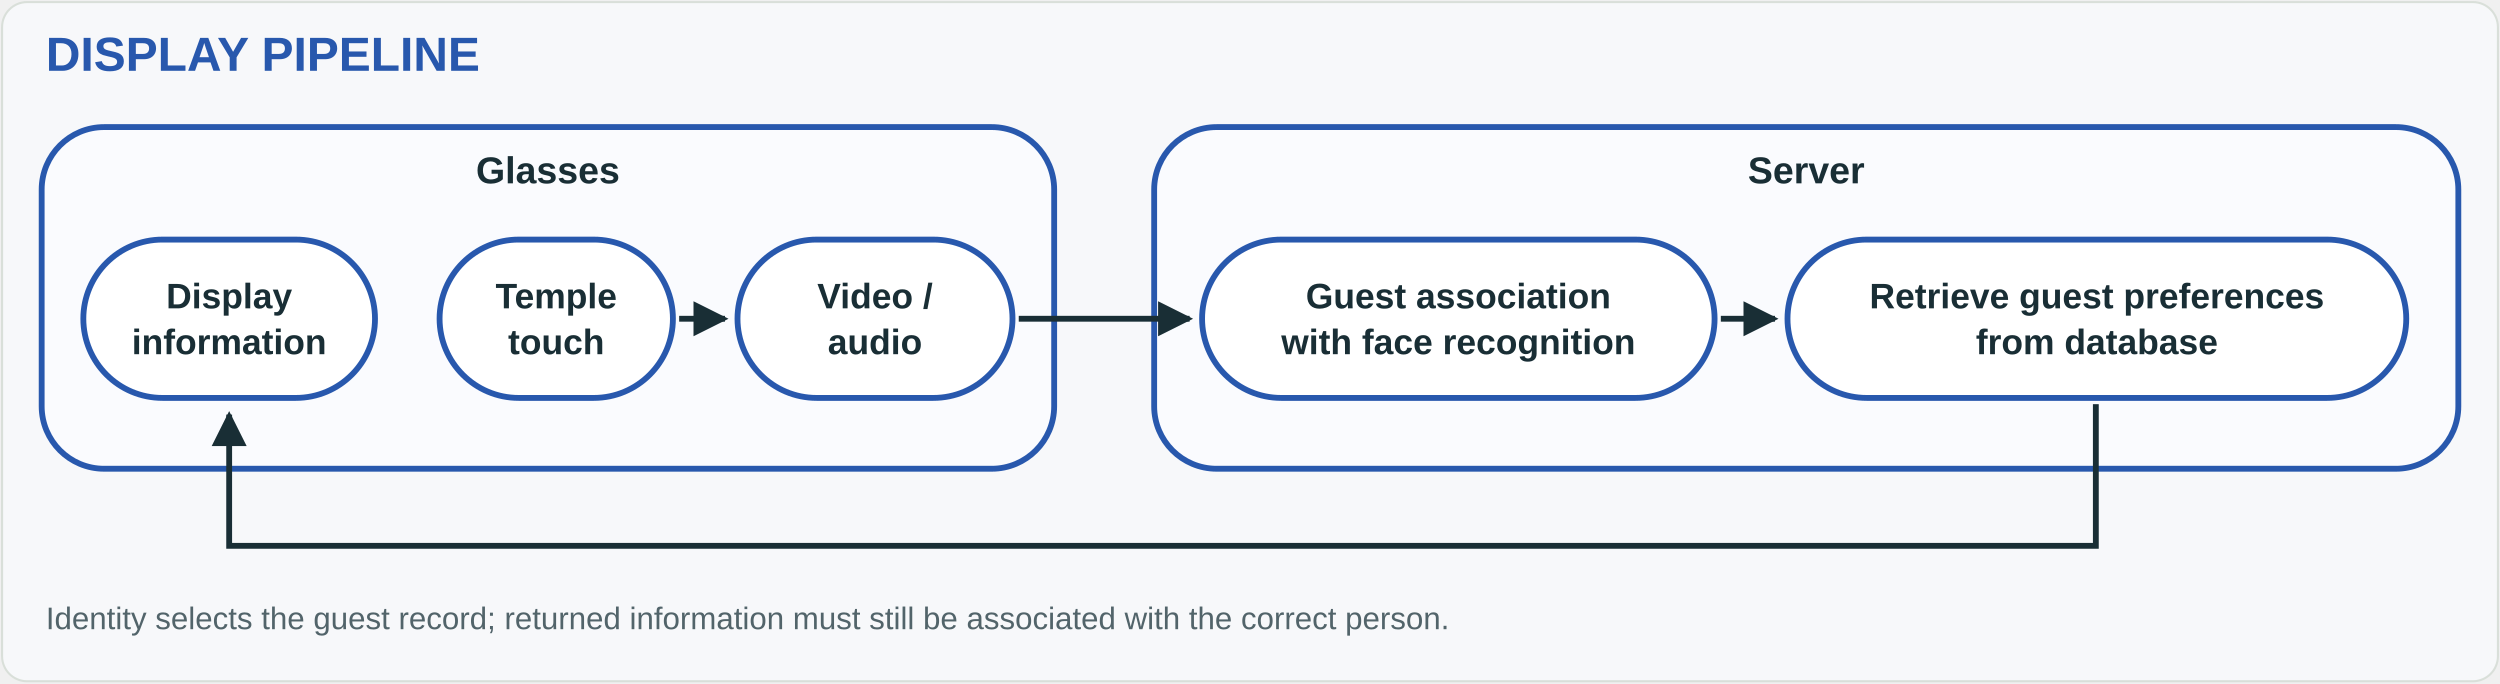
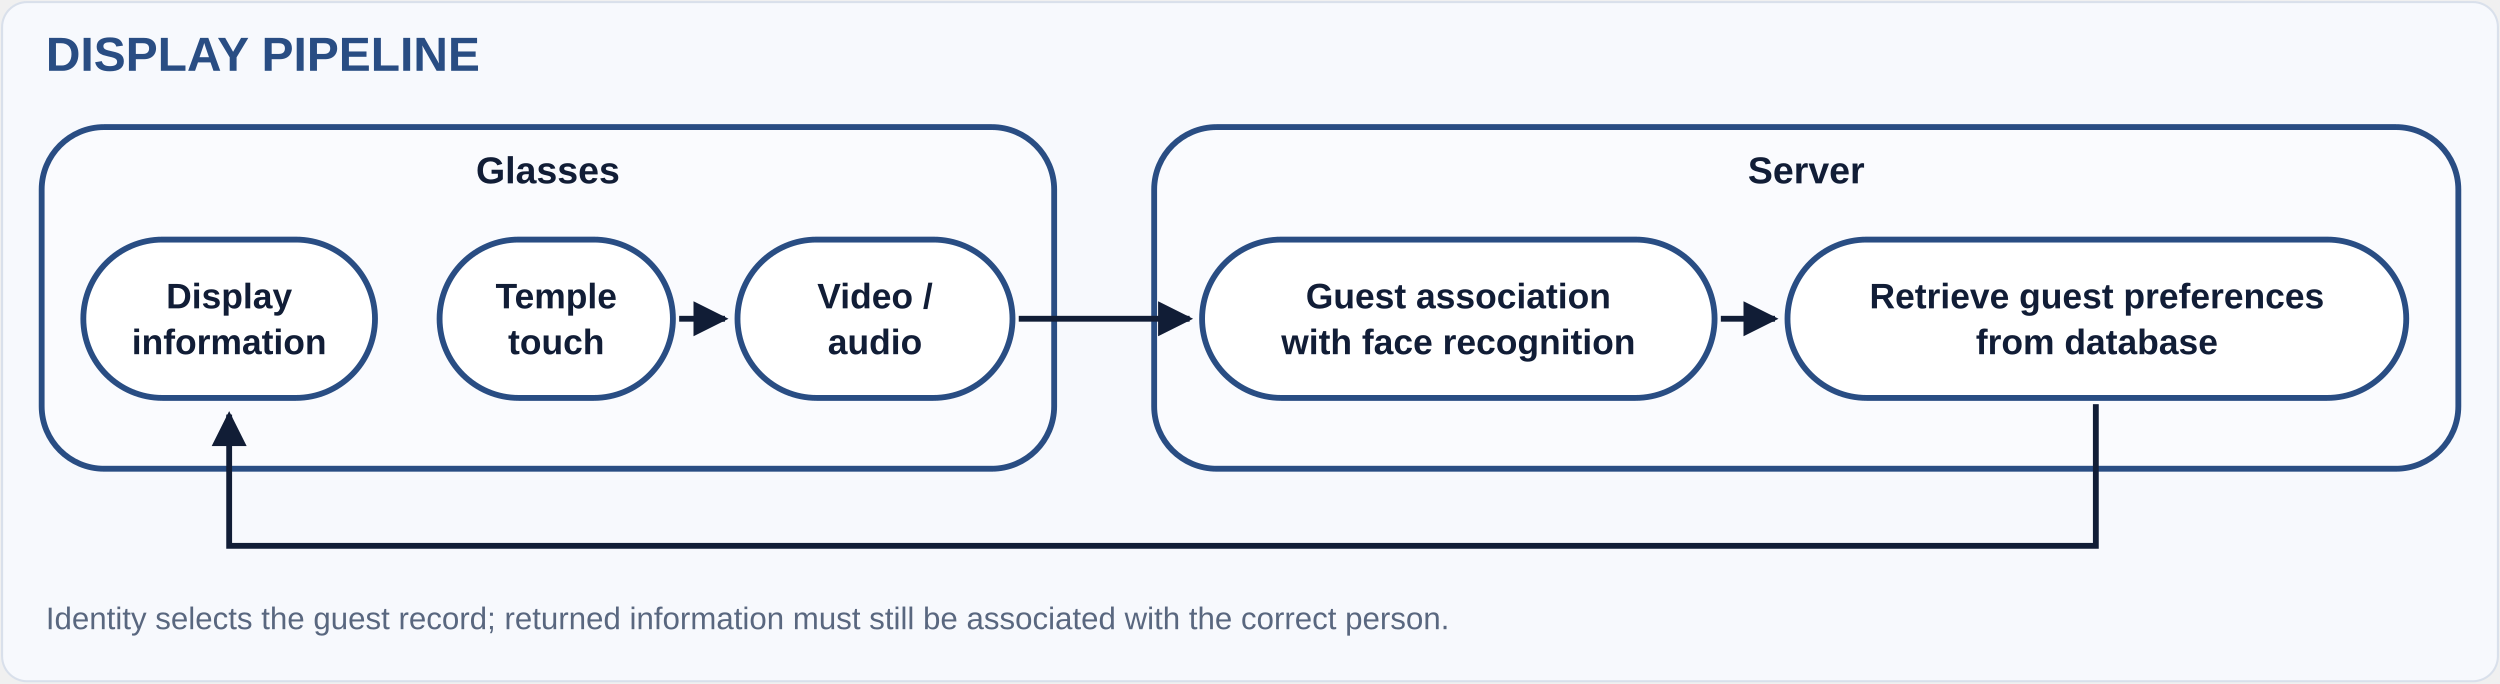
<svg xmlns="http://www.w3.org/2000/svg" width="1200" height="328" viewBox="0 0 1200 328" role="img" aria-labelledby="title description">
  <defs>
    <marker id="arrow" viewBox="0 0 10 10" refX="9" refY="5" markerWidth="6" markerHeight="6" orient="auto">
-       <path d="M0 0 10 5 0 10Z" fill="#192e35" />
+       <path d="M0 0 10 5 0 10Z" fill="#111d36" />
    </marker>
  </defs>
-   <rect x="1" y="1" width="1198" height="326" rx="12" fill="#f7f8fa" stroke="#d9dfd9" />
-   <text x="22" y="34" font-family="Segoe UI,Arial,sans-serif" font-size="23" fill="#2858ad" font-weight="700" text-anchor="start">DISPLAY PIPELINE</text>
-   <rect x="20" y="61" width="486" height="164" rx="30" fill="#fafbfe" stroke="#2858ad" stroke-width="2.8" />
-   <text x="263.0" y="88" font-family="Segoe UI,Arial,sans-serif" font-size="18" fill="#192e35" font-weight="650" text-anchor="middle">Glasses</text>
-   <rect x="554" y="61" width="626" height="164" rx="30" fill="#fafbfe" stroke="#2858ad" stroke-width="2.8" />
-   <text x="867.0" y="88" font-family="Segoe UI,Arial,sans-serif" font-size="18" fill="#192e35" font-weight="650" text-anchor="middle">Server</text>
-   <rect x="40" y="115" width="140" height="76" rx="38.0" fill="white" stroke="#2858ad" stroke-width="2.8" />
-   <text x="110.0" y="148.0" font-family="Segoe UI,Arial,sans-serif" font-size="17" fill="#192e35" font-weight="650" text-anchor="middle">Display</text>
-   <text x="110.0" y="170.0" font-family="Segoe UI,Arial,sans-serif" font-size="17" fill="#192e35" font-weight="650" text-anchor="middle">information</text>
-   <rect x="211" y="115" width="112" height="76" rx="38.0" fill="white" stroke="#2858ad" stroke-width="2.8" />
-   <text x="267.0" y="148.0" font-family="Segoe UI,Arial,sans-serif" font-size="17" fill="#192e35" font-weight="650" text-anchor="middle">Temple</text>
-   <text x="267.0" y="170.0" font-family="Segoe UI,Arial,sans-serif" font-size="17" fill="#192e35" font-weight="650" text-anchor="middle">touch</text>
-   <rect x="354" y="115" width="132" height="76" rx="38.0" fill="white" stroke="#2858ad" stroke-width="2.8" />
-   <text x="420.0" y="148.0" font-family="Segoe UI,Arial,sans-serif" font-size="17" fill="#192e35" font-weight="650" text-anchor="middle">Video /</text>
-   <text x="420.0" y="170.0" font-family="Segoe UI,Arial,sans-serif" font-size="17" fill="#192e35" font-weight="650" text-anchor="middle">audio</text>
-   <rect x="577" y="115" width="246" height="76" rx="38.0" fill="white" stroke="#2858ad" stroke-width="2.8" />
-   <text x="700.0" y="148.0" font-family="Segoe UI,Arial,sans-serif" font-size="17" fill="#192e35" font-weight="650" text-anchor="middle">Guest association</text>
-   <text x="700.0" y="170.0" font-family="Segoe UI,Arial,sans-serif" font-size="17" fill="#192e35" font-weight="650" text-anchor="middle">with face recognition</text>
-   <rect x="858" y="115" width="297" height="76" rx="38.0" fill="white" stroke="#2858ad" stroke-width="2.8" />
-   <text x="1006.5" y="148.0" font-family="Segoe UI,Arial,sans-serif" font-size="17" fill="#192e35" font-weight="650" text-anchor="middle">Retrieve guest preferences</text>
-   <text x="1006.5" y="170.0" font-family="Segoe UI,Arial,sans-serif" font-size="17" fill="#192e35" font-weight="650" text-anchor="middle">from database</text>
-   <path d="M326 153L348 153" fill="none" stroke="#192e35" stroke-width="2.8" marker-end="url(#arrow)" />
-   <path d="M489 153L571 153" fill="none" stroke="#192e35" stroke-width="2.8" marker-end="url(#arrow)" />
-   <path d="M826 153L852 153" fill="none" stroke="#192e35" stroke-width="2.8" marker-end="url(#arrow)" />
-   <path d="M1006 194V262H110V199" fill="none" stroke="#192e35" stroke-width="2.8" marker-end="url(#arrow)" />
-   <text x="22" y="302" font-family="Segoe UI,Arial,sans-serif" font-size="15" fill="#52646a" font-weight="400" text-anchor="start">Identity selects the guest record; returned information must still be associated with the correct person.</text>
+   <rect x="1" y="1" width="1198" height="326" rx="12" fill="#f7f9fd" stroke="#d9e0eb" />
+   <text x="22" y="34" font-family="Segoe UI,Arial,sans-serif" font-size="23" fill="#294d83" font-weight="700" text-anchor="start">DISPLAY PIPELINE</text>
+   <rect x="20" y="61" width="486" height="164" rx="30" fill="#fafbfe" stroke="#294d83" stroke-width="2.8" />
+   <text x="263.0" y="88" font-family="Segoe UI,Arial,sans-serif" font-size="18" fill="#111d36" font-weight="650" text-anchor="middle">Glasses</text>
+   <rect x="554" y="61" width="626" height="164" rx="30" fill="#fafbfe" stroke="#294d83" stroke-width="2.8" />
+   <text x="867.0" y="88" font-family="Segoe UI,Arial,sans-serif" font-size="18" fill="#111d36" font-weight="650" text-anchor="middle">Server</text>
+   <rect x="40" y="115" width="140" height="76" rx="38.0" fill="white" stroke="#294d83" stroke-width="2.8" />
+   <text x="110.0" y="148.0" font-family="Segoe UI,Arial,sans-serif" font-size="17" fill="#111d36" font-weight="650" text-anchor="middle">Display</text>
+   <text x="110.0" y="170.0" font-family="Segoe UI,Arial,sans-serif" font-size="17" fill="#111d36" font-weight="650" text-anchor="middle">information</text>
+   <rect x="211" y="115" width="112" height="76" rx="38.0" fill="white" stroke="#294d83" stroke-width="2.8" />
+   <text x="267.0" y="148.0" font-family="Segoe UI,Arial,sans-serif" font-size="17" fill="#111d36" font-weight="650" text-anchor="middle">Temple</text>
+   <text x="267.0" y="170.0" font-family="Segoe UI,Arial,sans-serif" font-size="17" fill="#111d36" font-weight="650" text-anchor="middle">touch</text>
+   <rect x="354" y="115" width="132" height="76" rx="38.0" fill="white" stroke="#294d83" stroke-width="2.8" />
+   <text x="420.0" y="148.0" font-family="Segoe UI,Arial,sans-serif" font-size="17" fill="#111d36" font-weight="650" text-anchor="middle">Video /</text>
+   <text x="420.0" y="170.0" font-family="Segoe UI,Arial,sans-serif" font-size="17" fill="#111d36" font-weight="650" text-anchor="middle">audio</text>
+   <rect x="577" y="115" width="246" height="76" rx="38.0" fill="white" stroke="#294d83" stroke-width="2.8" />
+   <text x="700.0" y="148.0" font-family="Segoe UI,Arial,sans-serif" font-size="17" fill="#111d36" font-weight="650" text-anchor="middle">Guest association</text>
+   <text x="700.0" y="170.0" font-family="Segoe UI,Arial,sans-serif" font-size="17" fill="#111d36" font-weight="650" text-anchor="middle">with face recognition</text>
+   <rect x="858" y="115" width="297" height="76" rx="38.0" fill="white" stroke="#294d83" stroke-width="2.8" />
+   <text x="1006.5" y="148.0" font-family="Segoe UI,Arial,sans-serif" font-size="17" fill="#111d36" font-weight="650" text-anchor="middle">Retrieve guest preferences</text>
+   <text x="1006.5" y="170.0" font-family="Segoe UI,Arial,sans-serif" font-size="17" fill="#111d36" font-weight="650" text-anchor="middle">from database</text>
+   <path d="M326 153L348 153" fill="none" stroke="#111d36" stroke-width="2.8" marker-end="url(#arrow)" />
+   <path d="M489 153L571 153" fill="none" stroke="#111d36" stroke-width="2.8" marker-end="url(#arrow)" />
+   <path d="M826 153L852 153" fill="none" stroke="#111d36" stroke-width="2.8" marker-end="url(#arrow)" />
+   <path d="M1006 194V262H110V199" fill="none" stroke="#111d36" stroke-width="2.8" marker-end="url(#arrow)" />
+   <text x="22" y="302" font-family="Segoe UI,Arial,sans-serif" font-size="15" fill="#59677f" font-weight="400" text-anchor="start">Identity selects the guest record; returned information must still be associated with the correct person.</text>
</svg>
